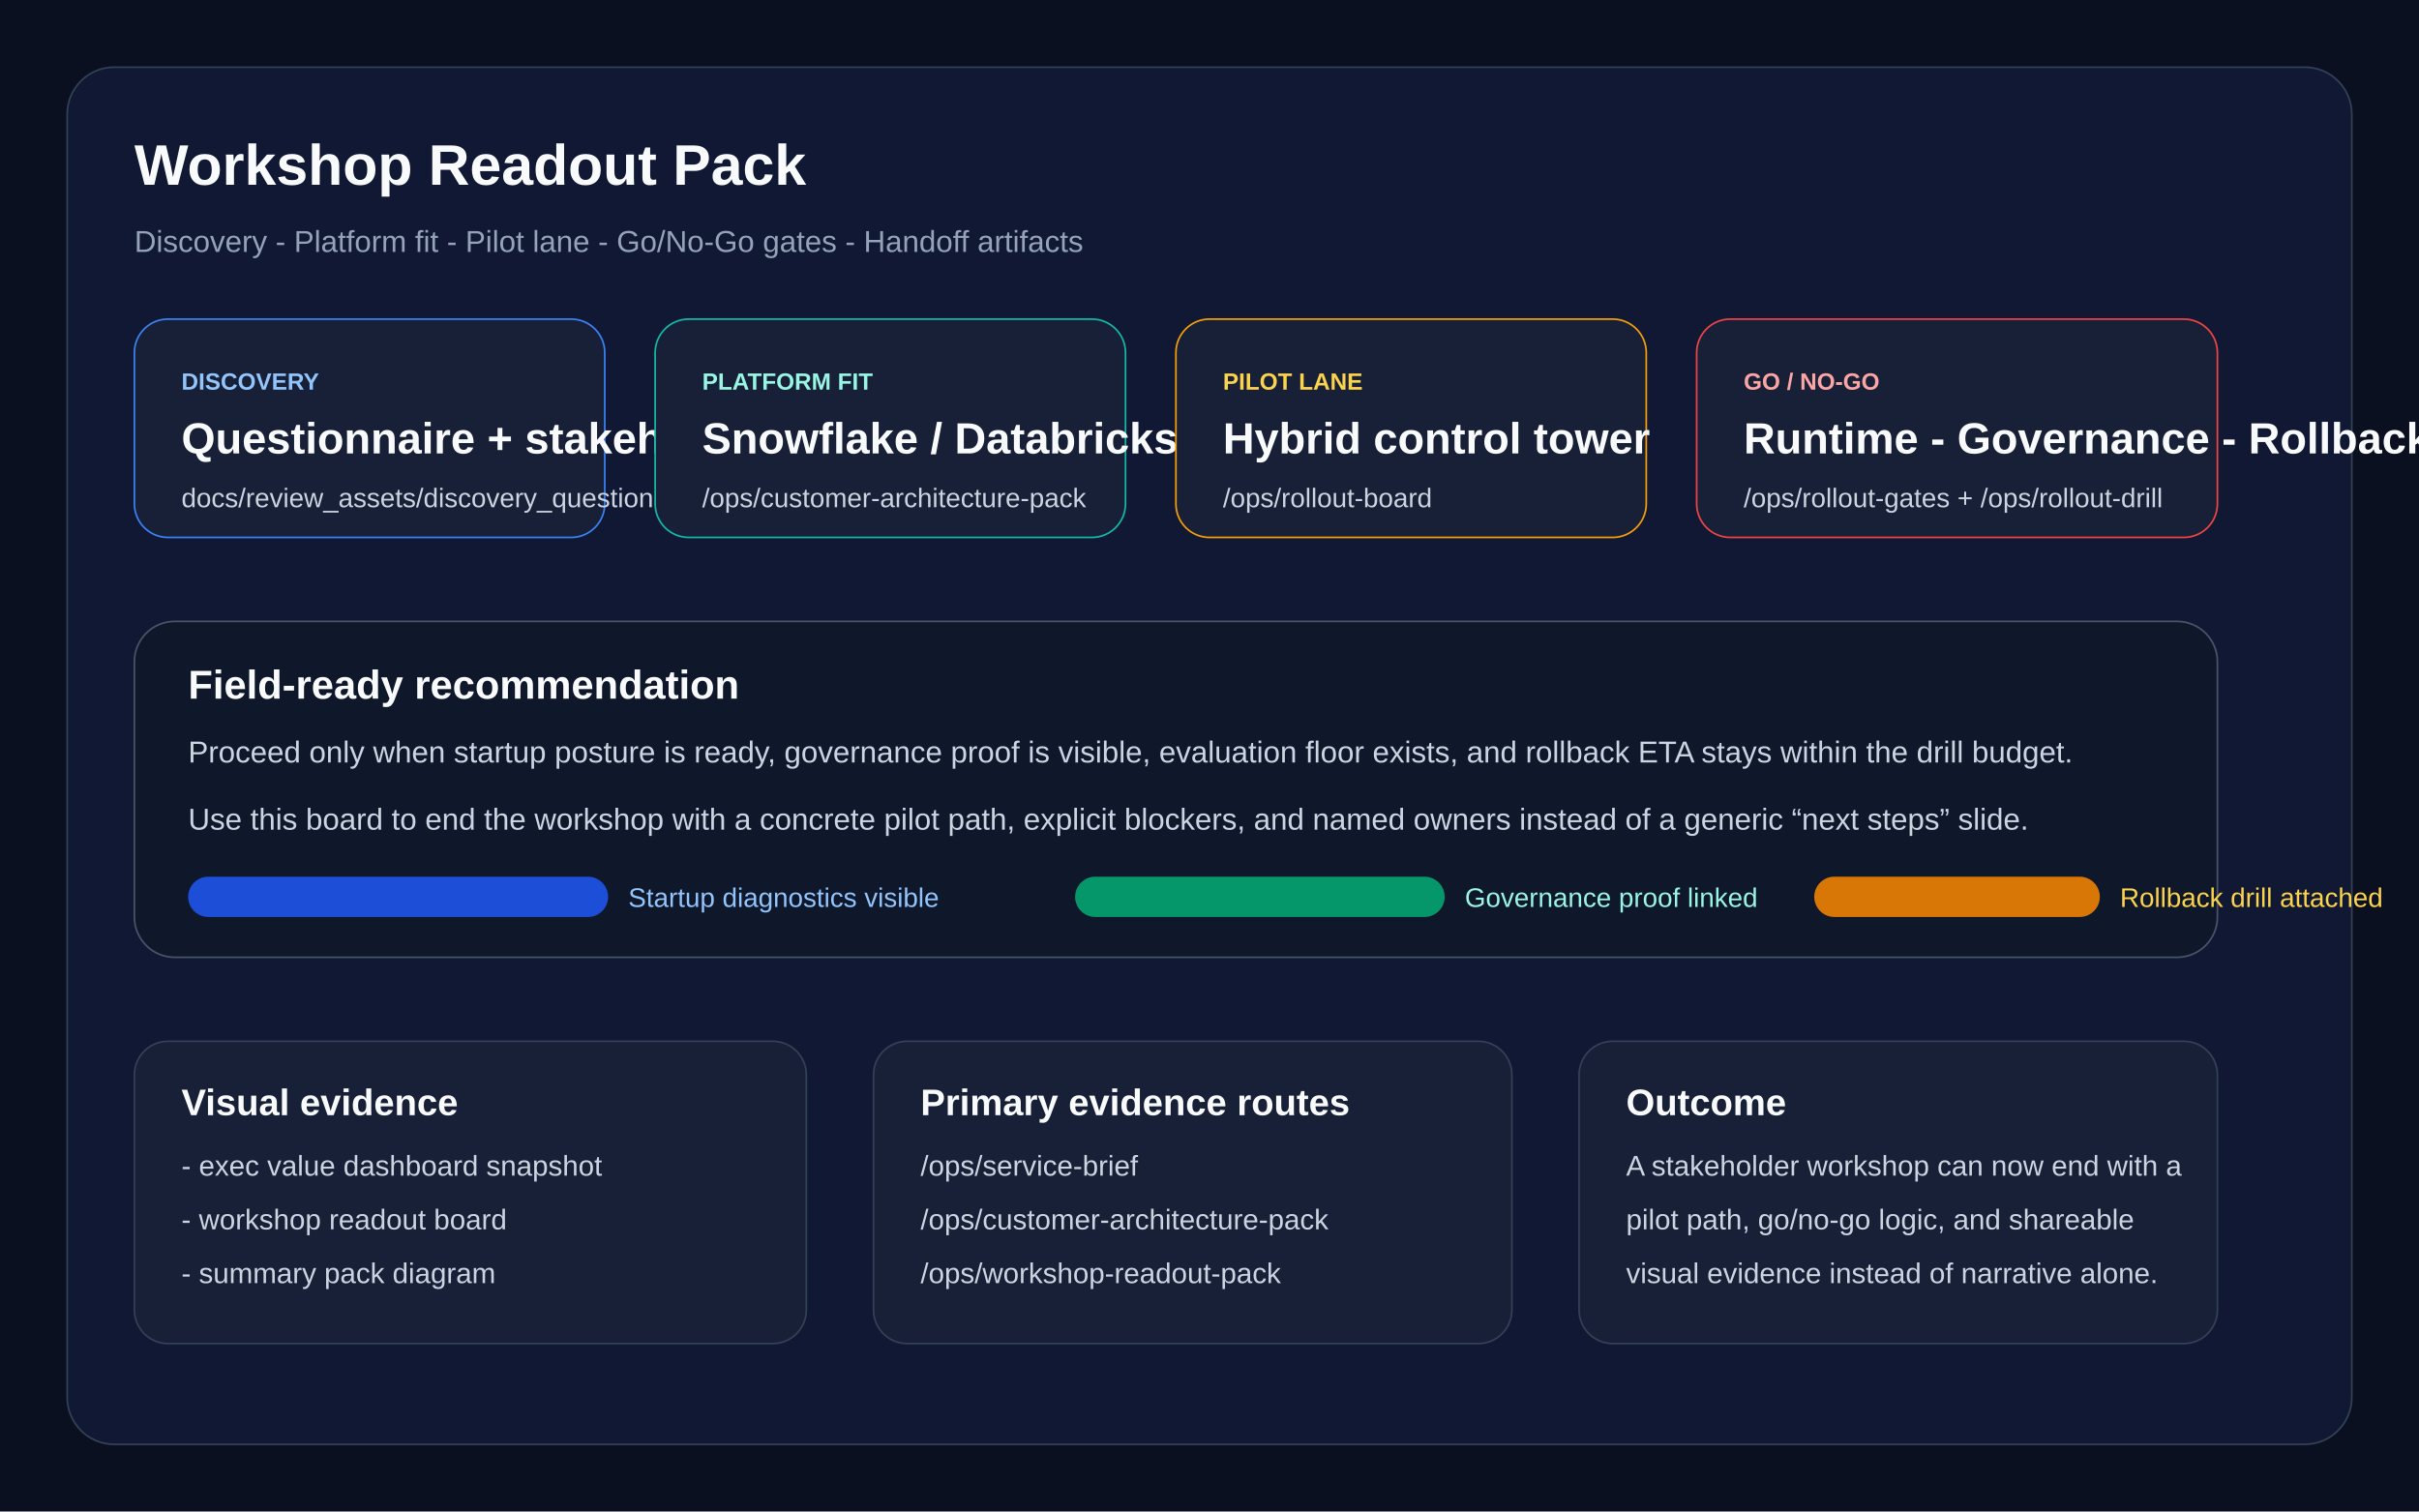
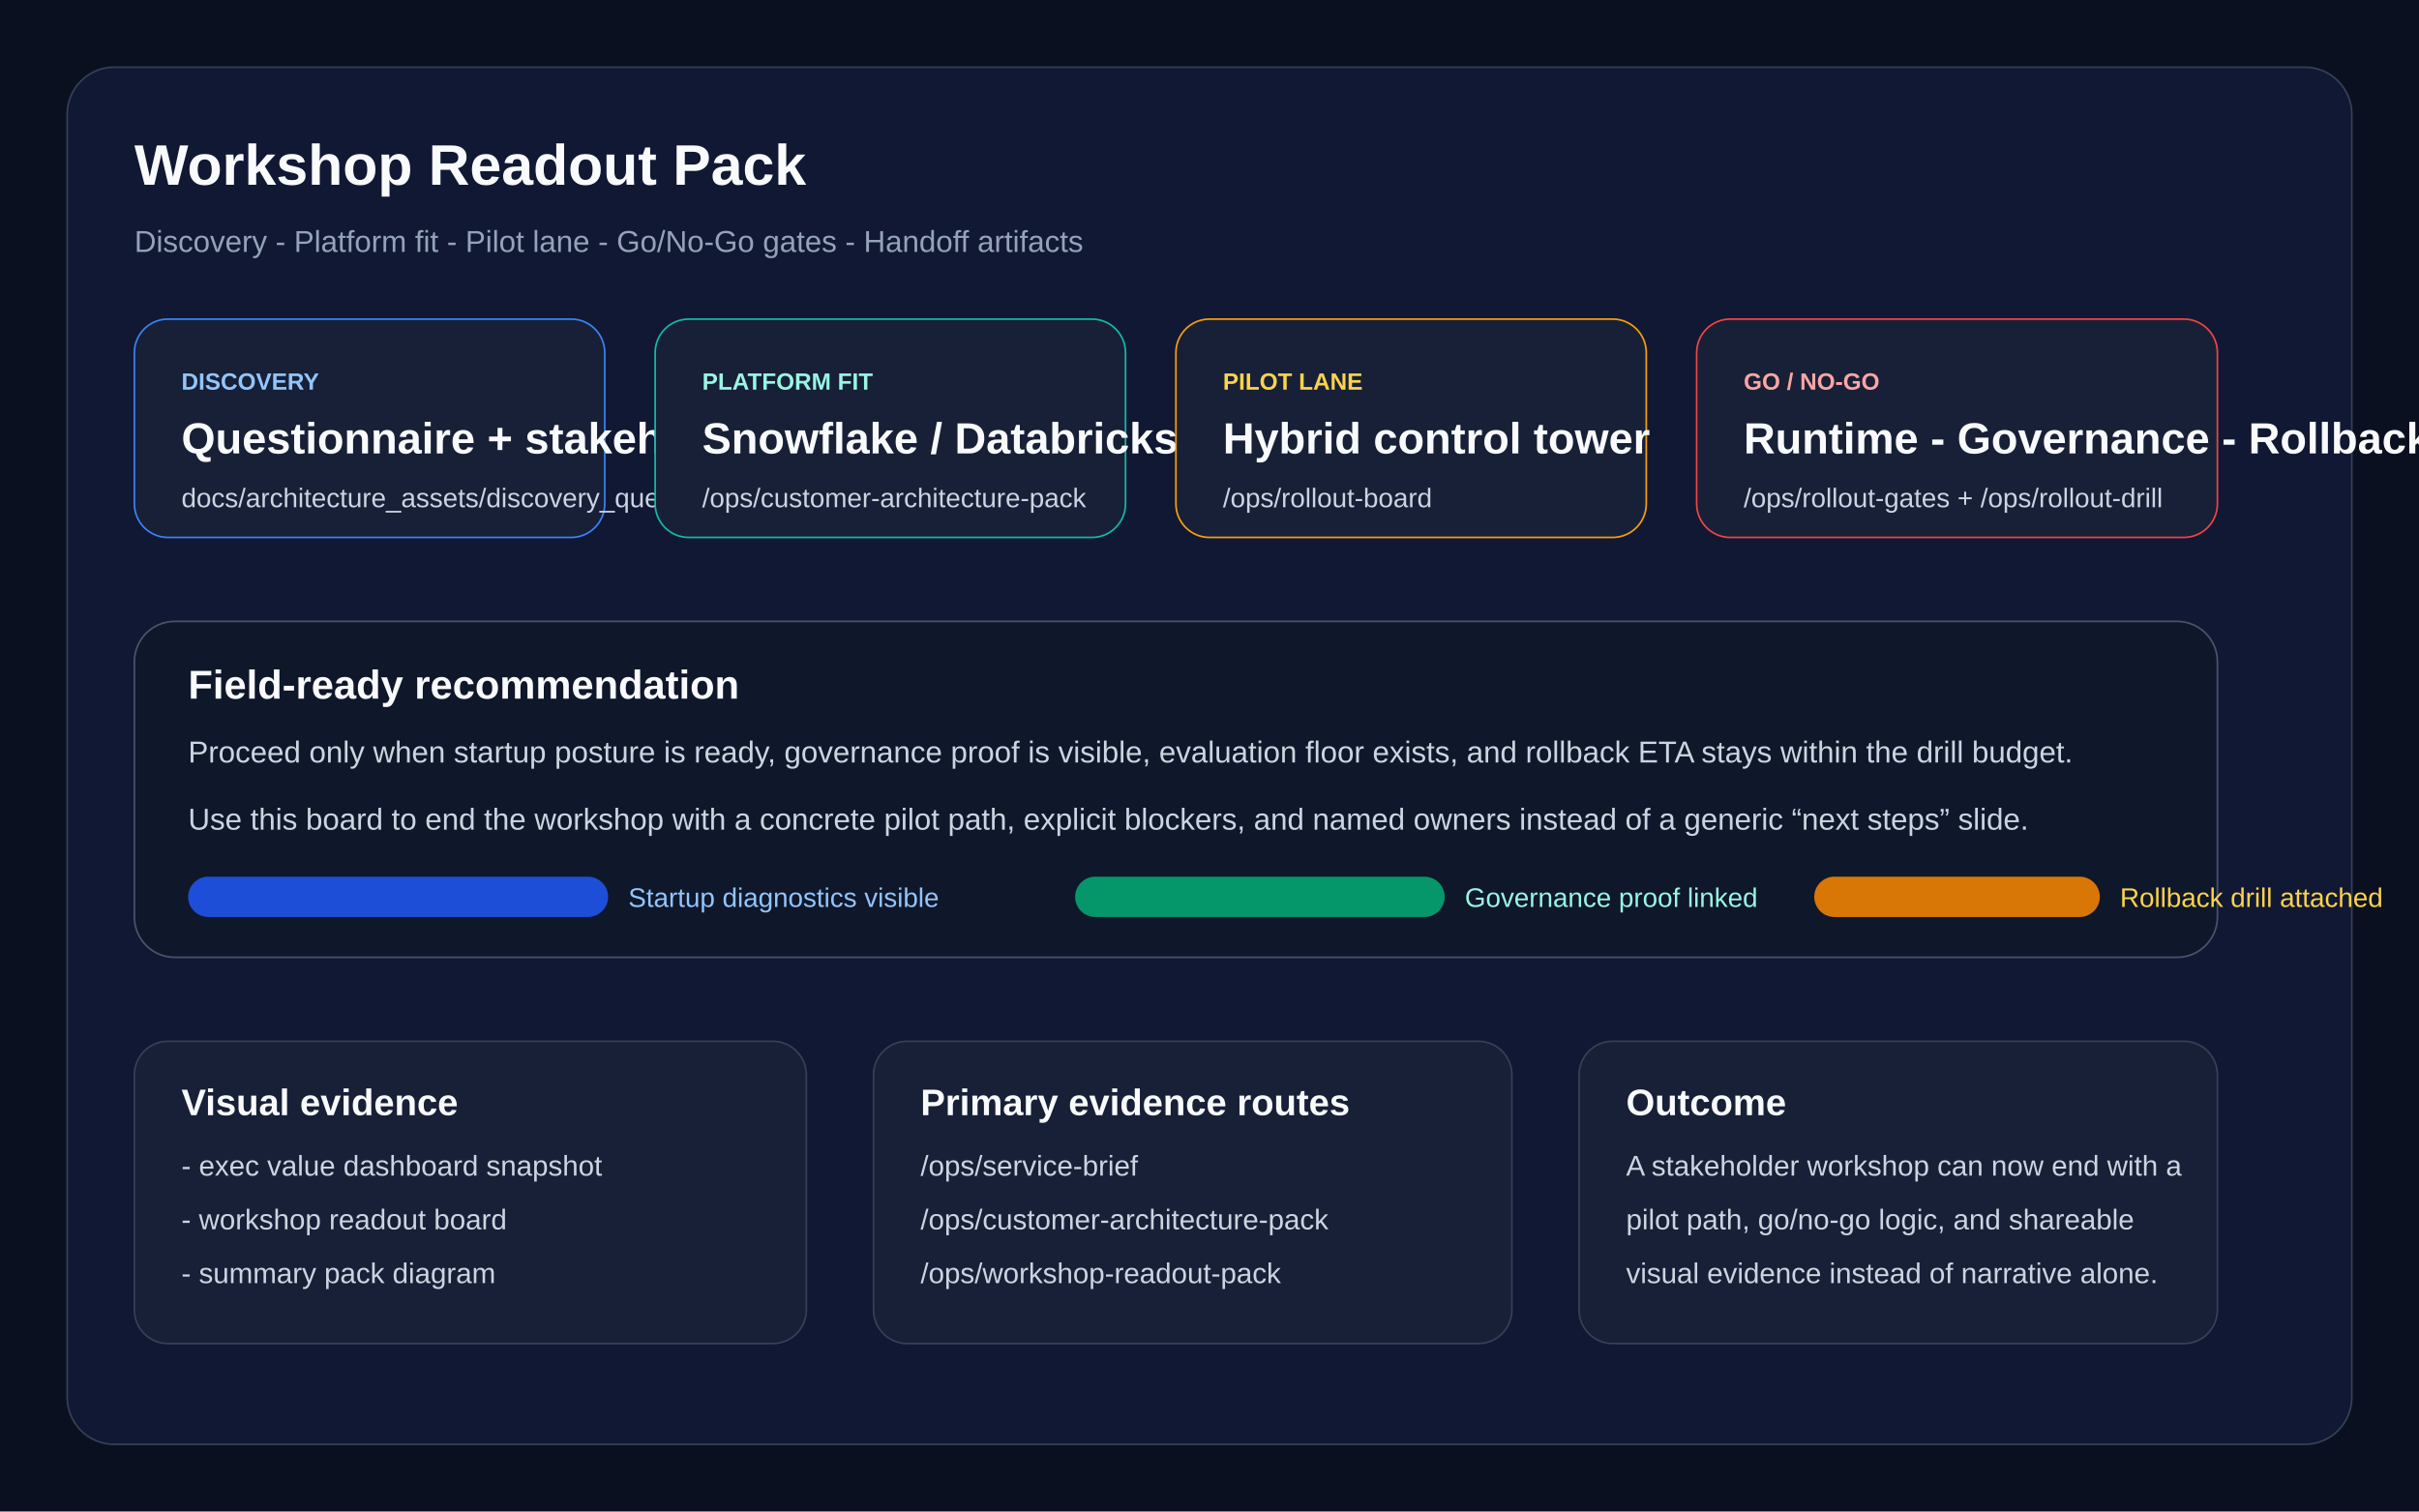
<svg xmlns="http://www.w3.org/2000/svg" width="1440" height="900" viewBox="0 0 1440 900" fill="none" role="img" aria-labelledby="title desc">
  <rect width="1440" height="900" fill="#0B1020" />
  <rect x="40" y="40" width="1360" height="820" rx="28" fill="#111833" stroke="#334155" />
  <text x="80" y="110" fill="#F8FAFC" font-family="Arial, sans-serif" font-size="34" font-weight="700">Workshop Readout Pack</text>
  <text x="80" y="150" fill="#94A3B8" font-family="Arial, sans-serif" font-size="18">Discovery - Platform fit - Pilot lane - Go/No-Go gates - Handoff artifacts</text>
  <rect x="80" y="190" width="280" height="130" rx="20" fill="#172036" stroke="#3B82F6" />
  <text x="108" y="232" fill="#93C5FD" font-family="Arial, sans-serif" font-size="14" font-weight="700">DISCOVERY</text>
  <text x="108" y="270" fill="#F8FAFC" font-family="Arial, sans-serif" font-size="26" font-weight="700">Questionnaire + stakeholder map</text>
-   <text x="108" y="302" fill="#CBD5E1" font-family="Arial, sans-serif" font-size="16">docs/review_assets/discovery_questionnaire.md</text>
+   <text x="108" y="302" fill="#CBD5E1" font-family="Arial, sans-serif" font-size="16">docs/architecture_assets/discovery_questionnaire.md</text>
  <rect x="390" y="190" width="280" height="130" rx="20" fill="#172036" stroke="#14B8A6" />
  <text x="418" y="232" fill="#99F6E4" font-family="Arial, sans-serif" font-size="14" font-weight="700">PLATFORM FIT</text>
  <text x="418" y="270" fill="#F8FAFC" font-family="Arial, sans-serif" font-size="26" font-weight="700">Snowflake / Databricks / Palantir</text>
  <text x="418" y="302" fill="#CBD5E1" font-family="Arial, sans-serif" font-size="16">/ops/customer-architecture-pack</text>
  <rect x="700" y="190" width="280" height="130" rx="20" fill="#172036" stroke="#F59E0B" />
  <text x="728" y="232" fill="#FCD34D" font-family="Arial, sans-serif" font-size="14" font-weight="700">PILOT LANE</text>
  <text x="728" y="270" fill="#F8FAFC" font-family="Arial, sans-serif" font-size="26" font-weight="700">Hybrid control tower</text>
  <text x="728" y="302" fill="#CBD5E1" font-family="Arial, sans-serif" font-size="16">/ops/rollout-board</text>
  <rect x="1010" y="190" width="310" height="130" rx="20" fill="#172036" stroke="#EF4444" />
  <text x="1038" y="232" fill="#FCA5A5" font-family="Arial, sans-serif" font-size="14" font-weight="700">GO / NO-GO</text>
  <text x="1038" y="270" fill="#F8FAFC" font-family="Arial, sans-serif" font-size="26" font-weight="700">Runtime - Governance - Rollback</text>
  <text x="1038" y="302" fill="#CBD5E1" font-family="Arial, sans-serif" font-size="16">/ops/rollout-gates + /ops/rollout-drill</text>
  <rect x="80" y="370" width="1240" height="200" rx="24" fill="#0F172A" stroke="#475569" />
  <text x="112" y="416" fill="#F8FAFC" font-family="Arial, sans-serif" font-size="24" font-weight="700">Field-ready recommendation</text>
  <text x="112" y="454" fill="#CBD5E1" font-family="Arial, sans-serif" font-size="18">Proceed only when startup posture is ready, governance proof is visible, evaluation floor exists, and rollback ETA stays within the drill budget.</text>
  <text x="112" y="494" fill="#CBD5E1" font-family="Arial, sans-serif" font-size="18">Use this board to end the workshop with a concrete pilot path, explicit blockers, and named owners instead of a generic “next steps” slide.</text>
  <rect x="112" y="522" width="250" height="24" rx="12" fill="#1D4ED8" />
  <text x="374" y="540" fill="#93C5FD" font-family="Arial, sans-serif" font-size="16">Startup diagnostics visible</text>
  <rect x="640" y="522" width="220" height="24" rx="12" fill="#059669" />
  <text x="872" y="540" fill="#99F6E4" font-family="Arial, sans-serif" font-size="16">Governance proof linked</text>
  <rect x="1080" y="522" width="170" height="24" rx="12" fill="#D97706" />
  <text x="1262" y="540" fill="#FCD34D" font-family="Arial, sans-serif" font-size="16">Rollback drill attached</text>
  <rect x="80" y="620" width="400" height="180" rx="20" fill="#172036" stroke="#334155" />
  <text x="108" y="664" fill="#F8FAFC" font-family="Arial, sans-serif" font-size="22" font-weight="700">Visual evidence</text>
  <text x="108" y="700" fill="#CBD5E1" font-family="Arial, sans-serif" font-size="17">- exec value dashboard snapshot</text>
  <text x="108" y="732" fill="#CBD5E1" font-family="Arial, sans-serif" font-size="17">- workshop readout board</text>
  <text x="108" y="764" fill="#CBD5E1" font-family="Arial, sans-serif" font-size="17">- summary pack diagram</text>
  <rect x="520" y="620" width="380" height="180" rx="20" fill="#172036" stroke="#334155" />
  <text x="548" y="664" fill="#F8FAFC" font-family="Arial, sans-serif" font-size="22" font-weight="700">Primary evidence routes</text>
  <text x="548" y="700" fill="#CBD5E1" font-family="Arial, sans-serif" font-size="17">/ops/service-brief</text>
  <text x="548" y="732" fill="#CBD5E1" font-family="Arial, sans-serif" font-size="17">/ops/customer-architecture-pack</text>
  <text x="548" y="764" fill="#CBD5E1" font-family="Arial, sans-serif" font-size="17">/ops/workshop-readout-pack</text>
  <rect x="940" y="620" width="380" height="180" rx="20" fill="#172036" stroke="#334155" />
  <text x="968" y="664" fill="#F8FAFC" font-family="Arial, sans-serif" font-size="22" font-weight="700">Outcome</text>
  <text x="968" y="700" fill="#CBD5E1" font-family="Arial, sans-serif" font-size="17">A stakeholder workshop can now end with a</text>
  <text x="968" y="732" fill="#CBD5E1" font-family="Arial, sans-serif" font-size="17">pilot path, go/no-go logic, and shareable</text>
  <text x="968" y="764" fill="#CBD5E1" font-family="Arial, sans-serif" font-size="17">visual evidence instead of narrative alone.</text>
</svg>
